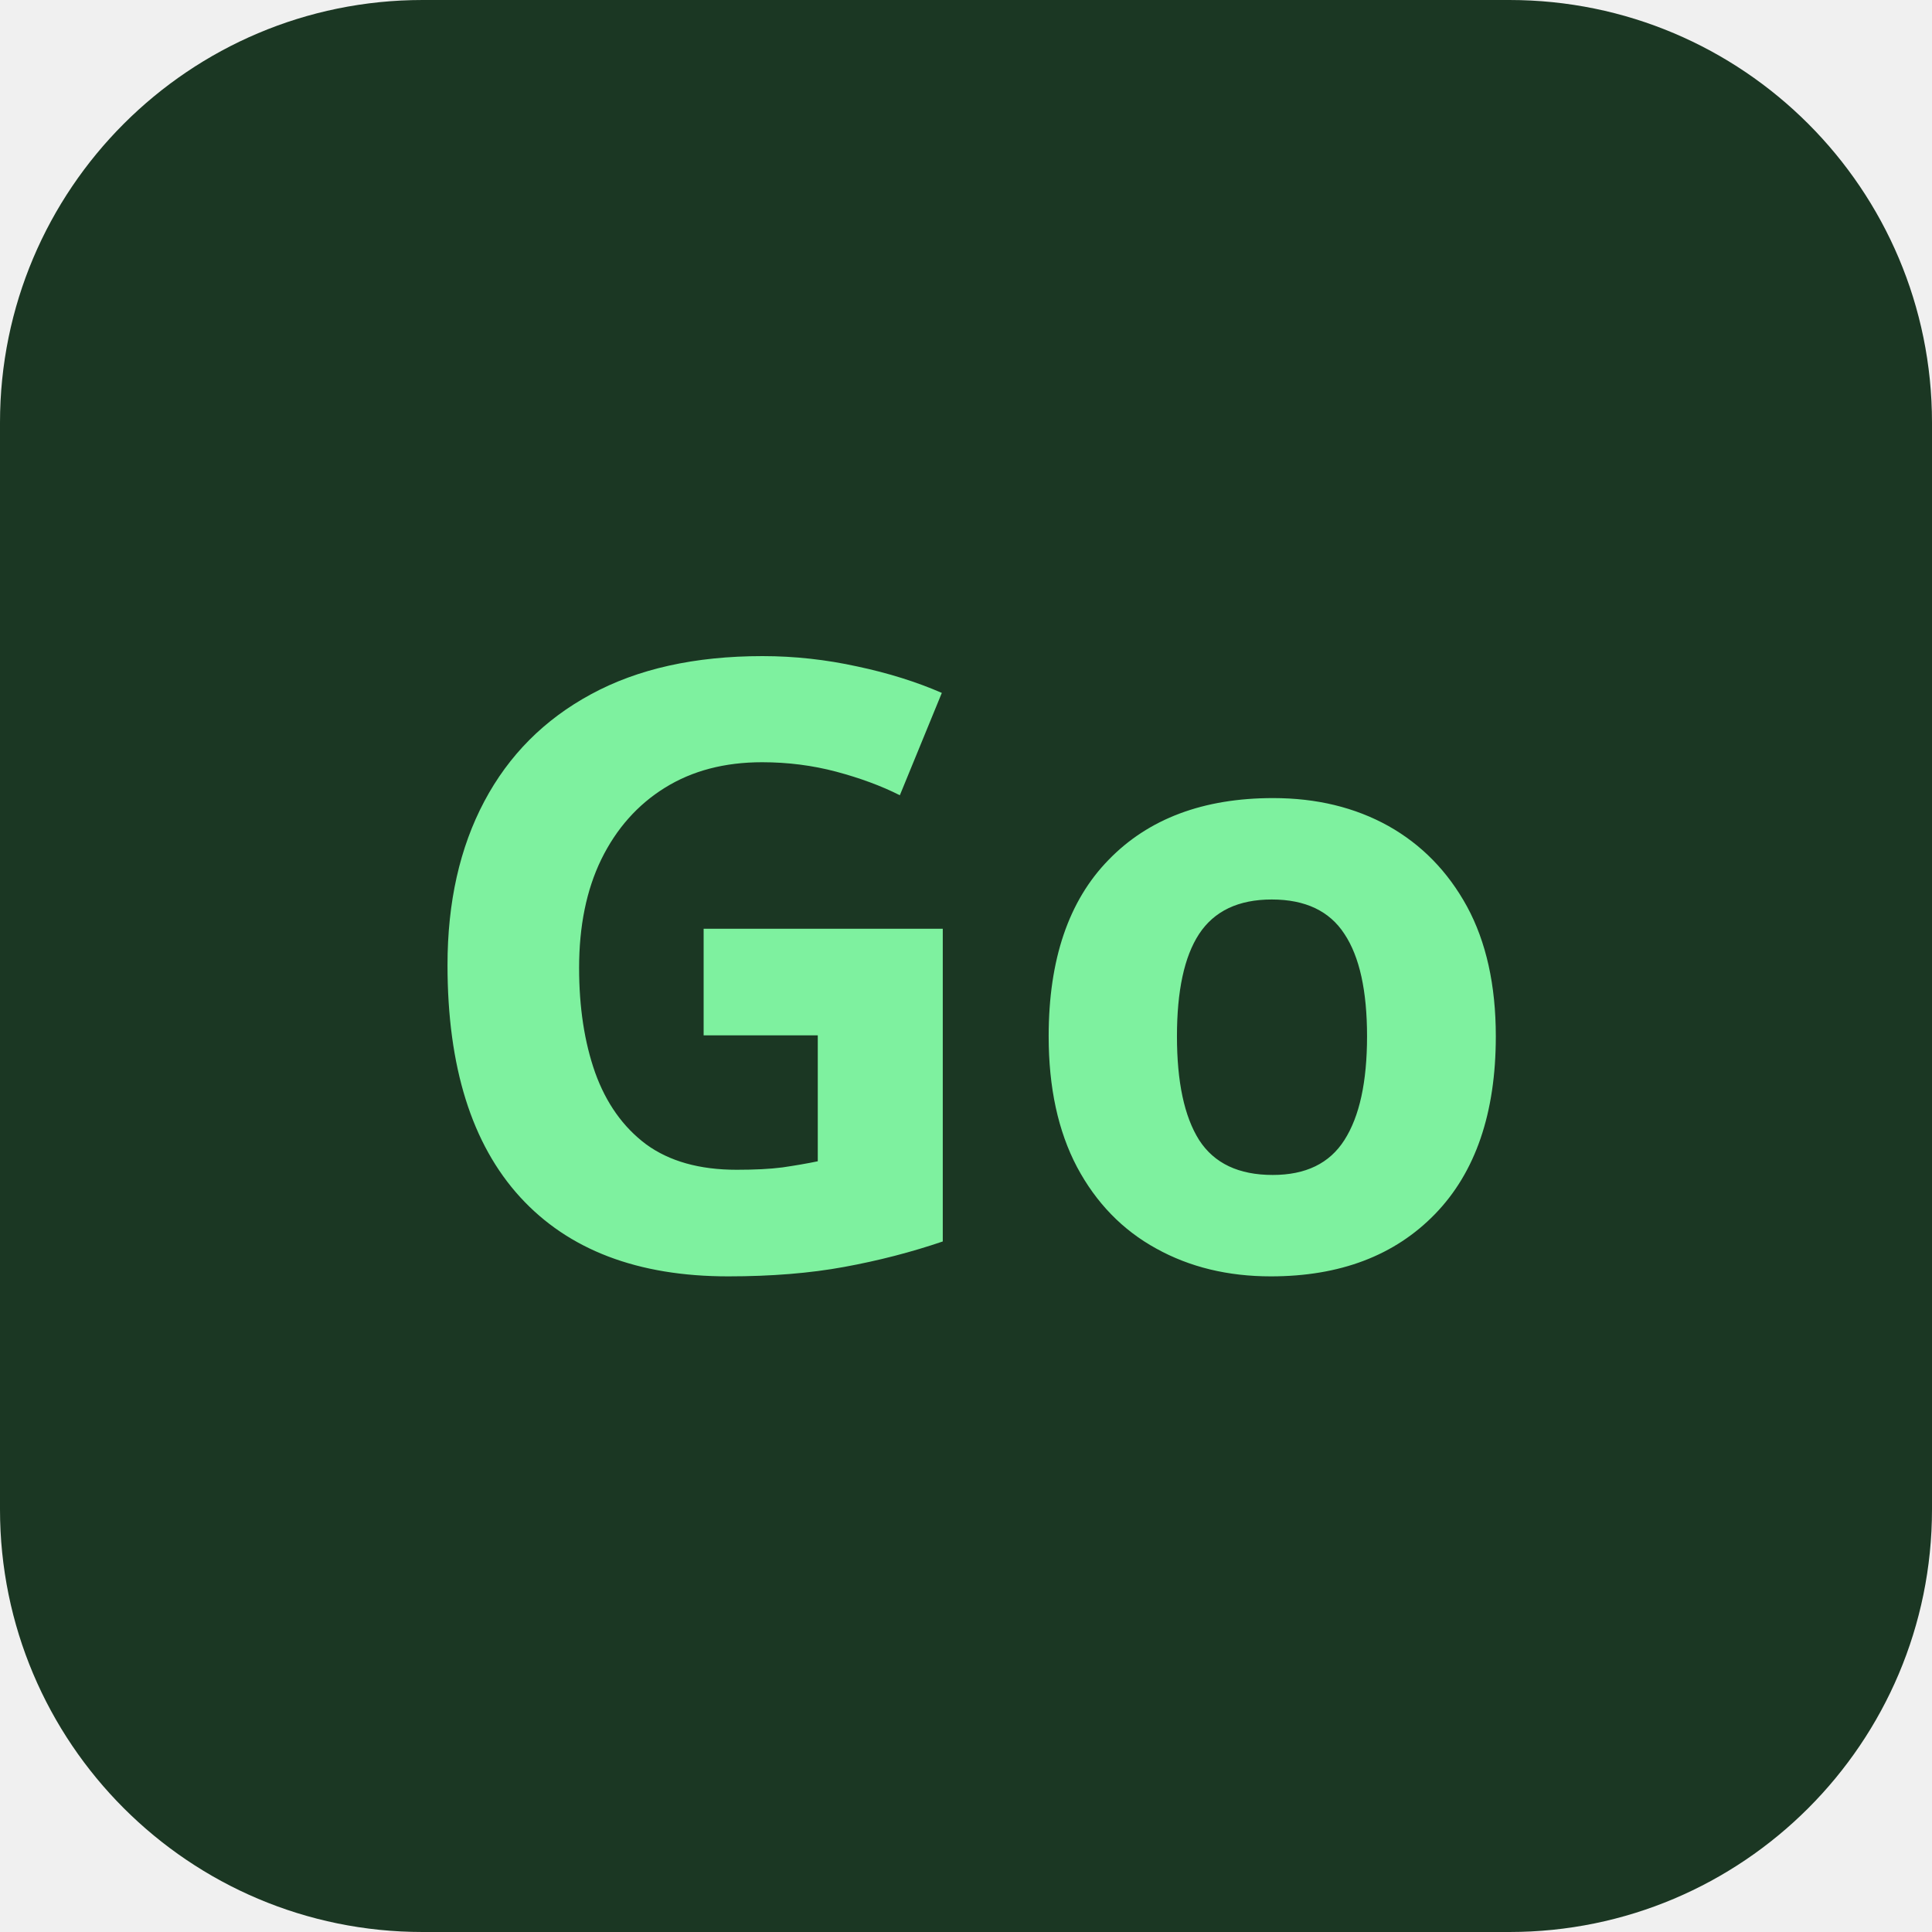
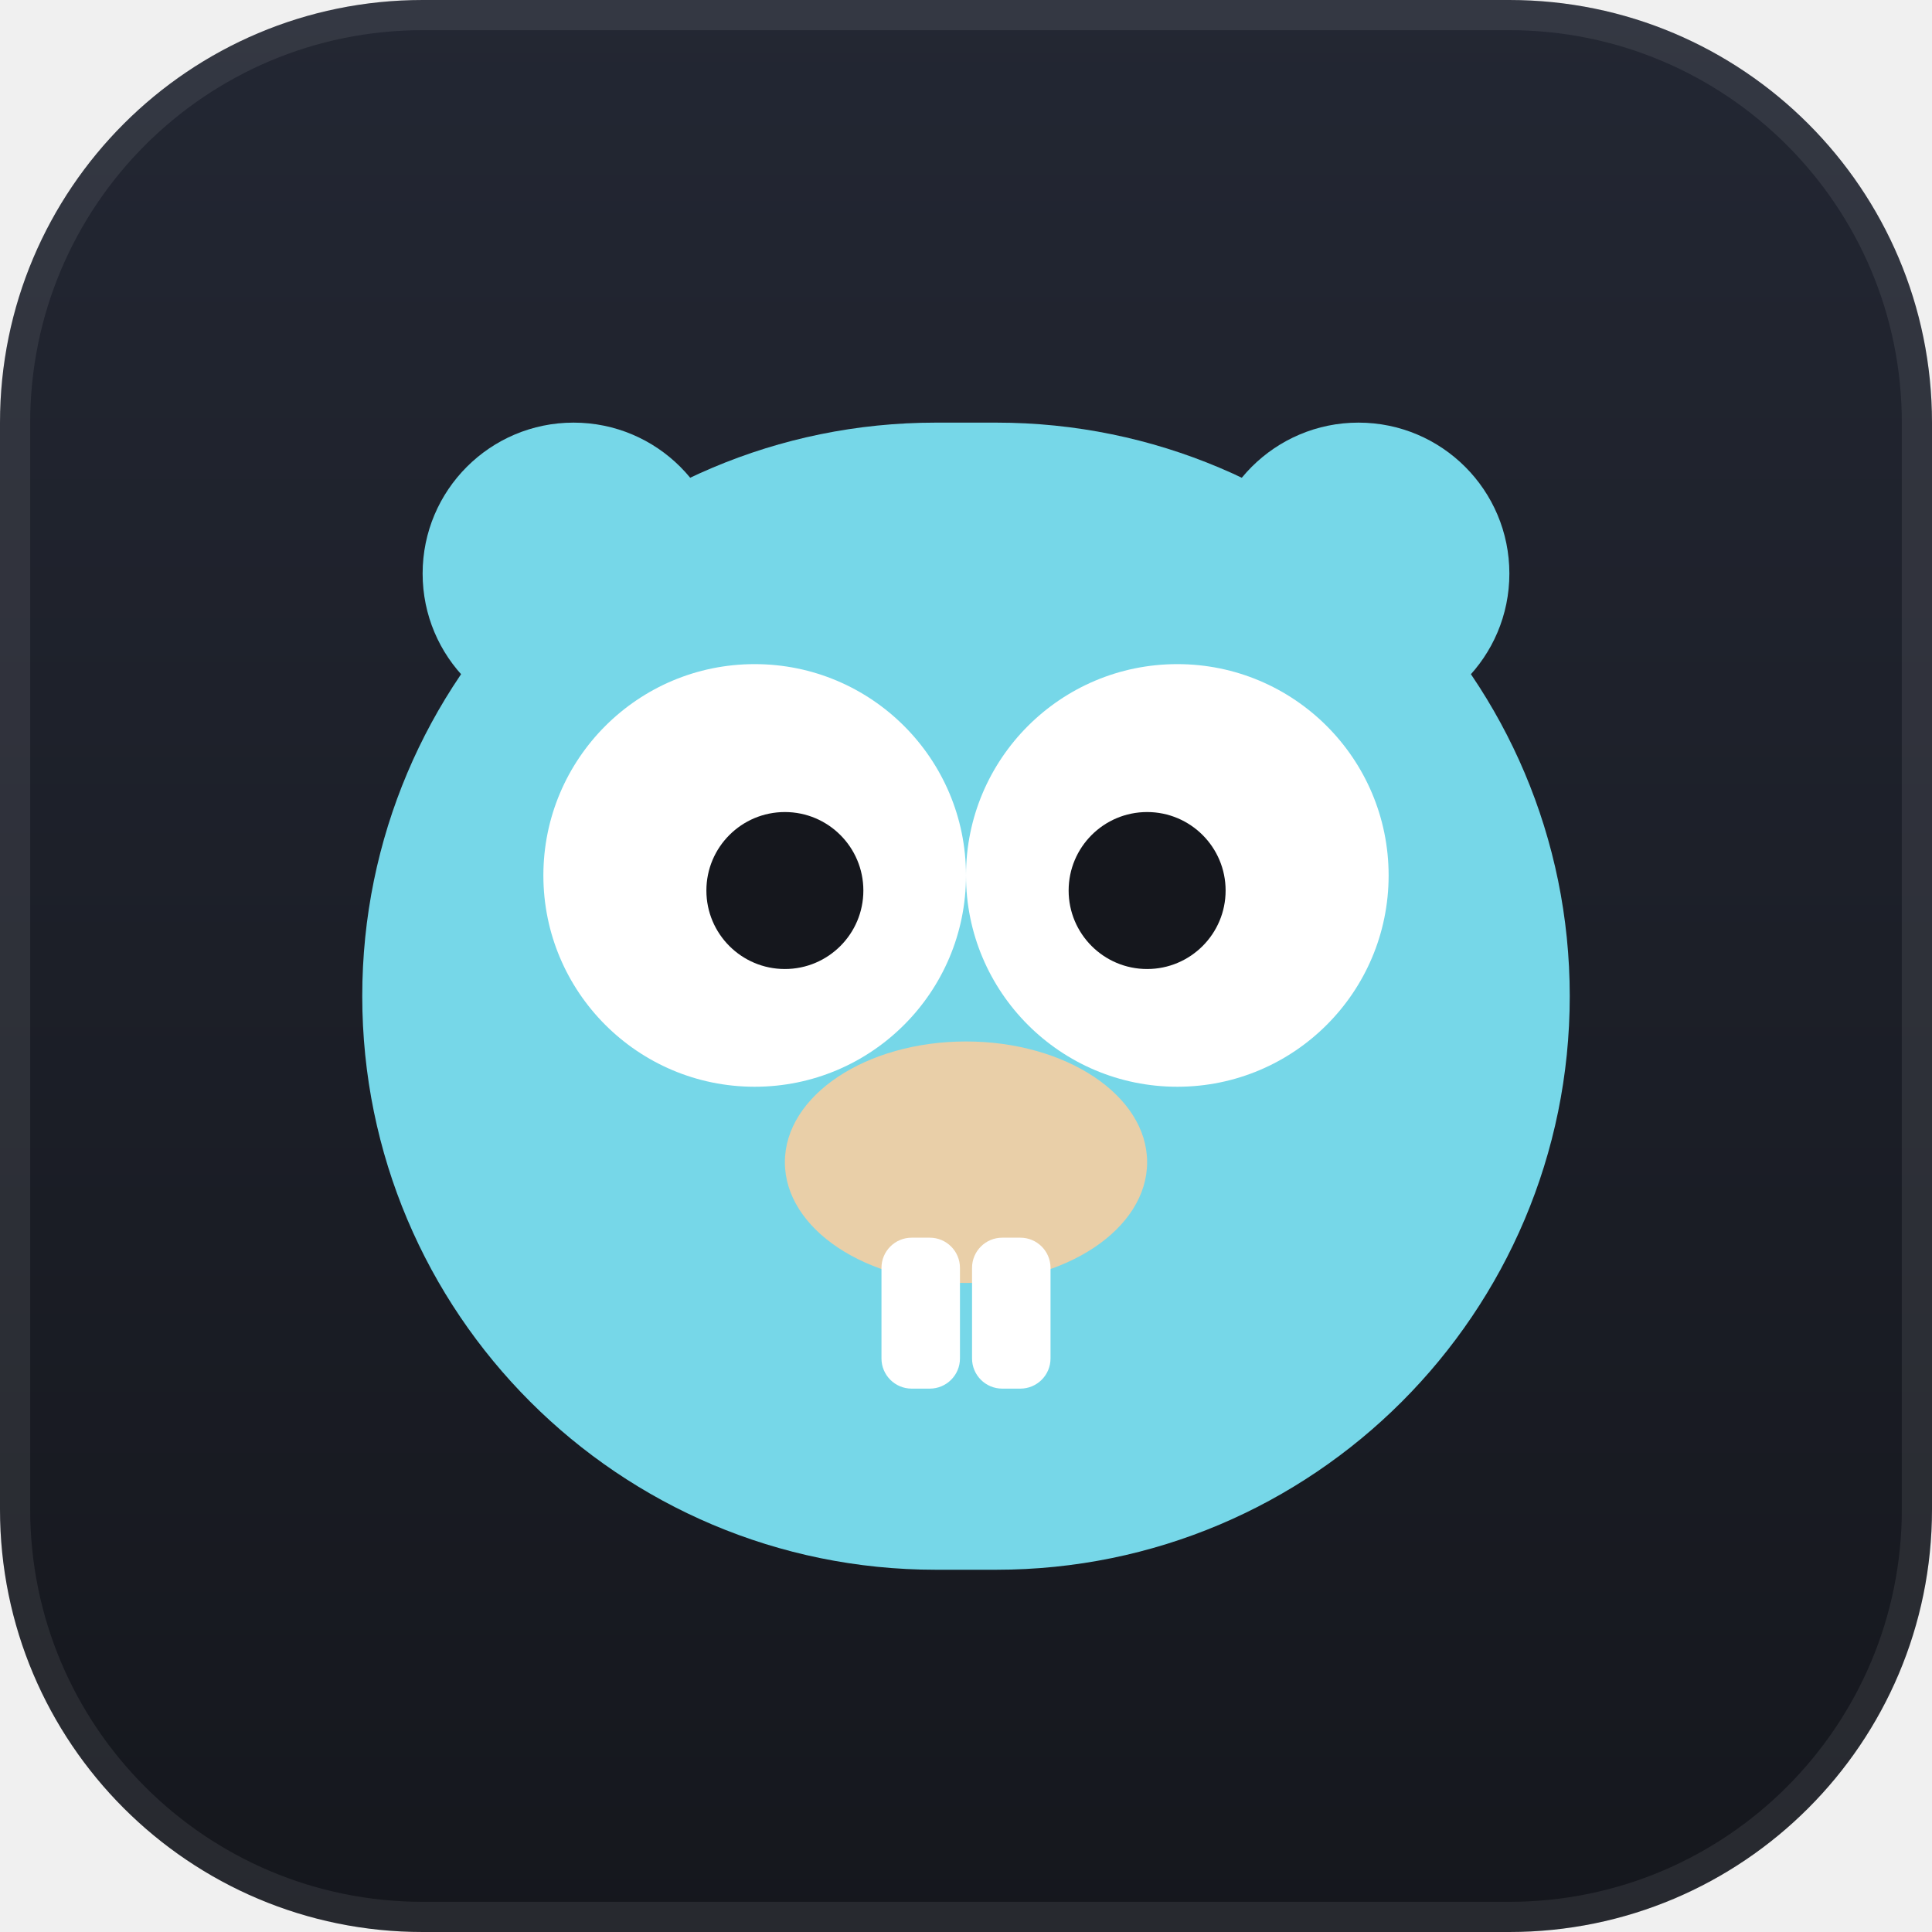
<svg xmlns="http://www.w3.org/2000/svg" viewBox="0 0 64 64">
-   <rect width="64" height="64" rx="14" fill="hsl(137 35% 16%)" />
-   <text x="32" y="42" font-family="sans-serif" font-size="28" font-weight="700" text-anchor="middle" fill="hsl(137 80% 72%)">Go</text>
+   <defs>
+     <linearGradient id="bg" x1="0" y1="0" x2="0" y2="1">
+       <stop offset="0" stop-color="#232733" />
+       <stop offset="1" stop-color="#15171d" />
+     </linearGradient>
+   </defs>
+   <rect width="64" height="64" rx="14" fill="url(#bg)" />
+   <rect x=".5" y=".5" width="63" height="63" rx="13.5" fill="none" stroke="#fff" stroke-opacity=".08" />
+   <circle cx="19" cy="19" r="5" fill="#76d7e8" />
+   <circle cx="45" cy="19" r="5" fill="#76d7e8" />
+   <rect x="12" y="14" width="40" height="38" rx="19" fill="#76d7e8" />
+   <circle cx="25" cy="29" r="7" fill="#fff" />
+   <circle cx="39" cy="29" r="7" fill="#fff" />
+   <circle cx="26" cy="29.5" r="2.6" fill="#15171d" />
+   <circle cx="38" cy="29.5" r="2.6" fill="#15171d" />
+   <ellipse cx="32" cy="38.5" rx="6" ry="4" fill="#e9cfa8" />
+   <rect x="29.2" y="41" width="2.6" height="5" rx="1" fill="#fff" />
+   <rect x="32.2" y="41" width="2.6" height="5" rx="1" fill="#fff" />
</svg>
